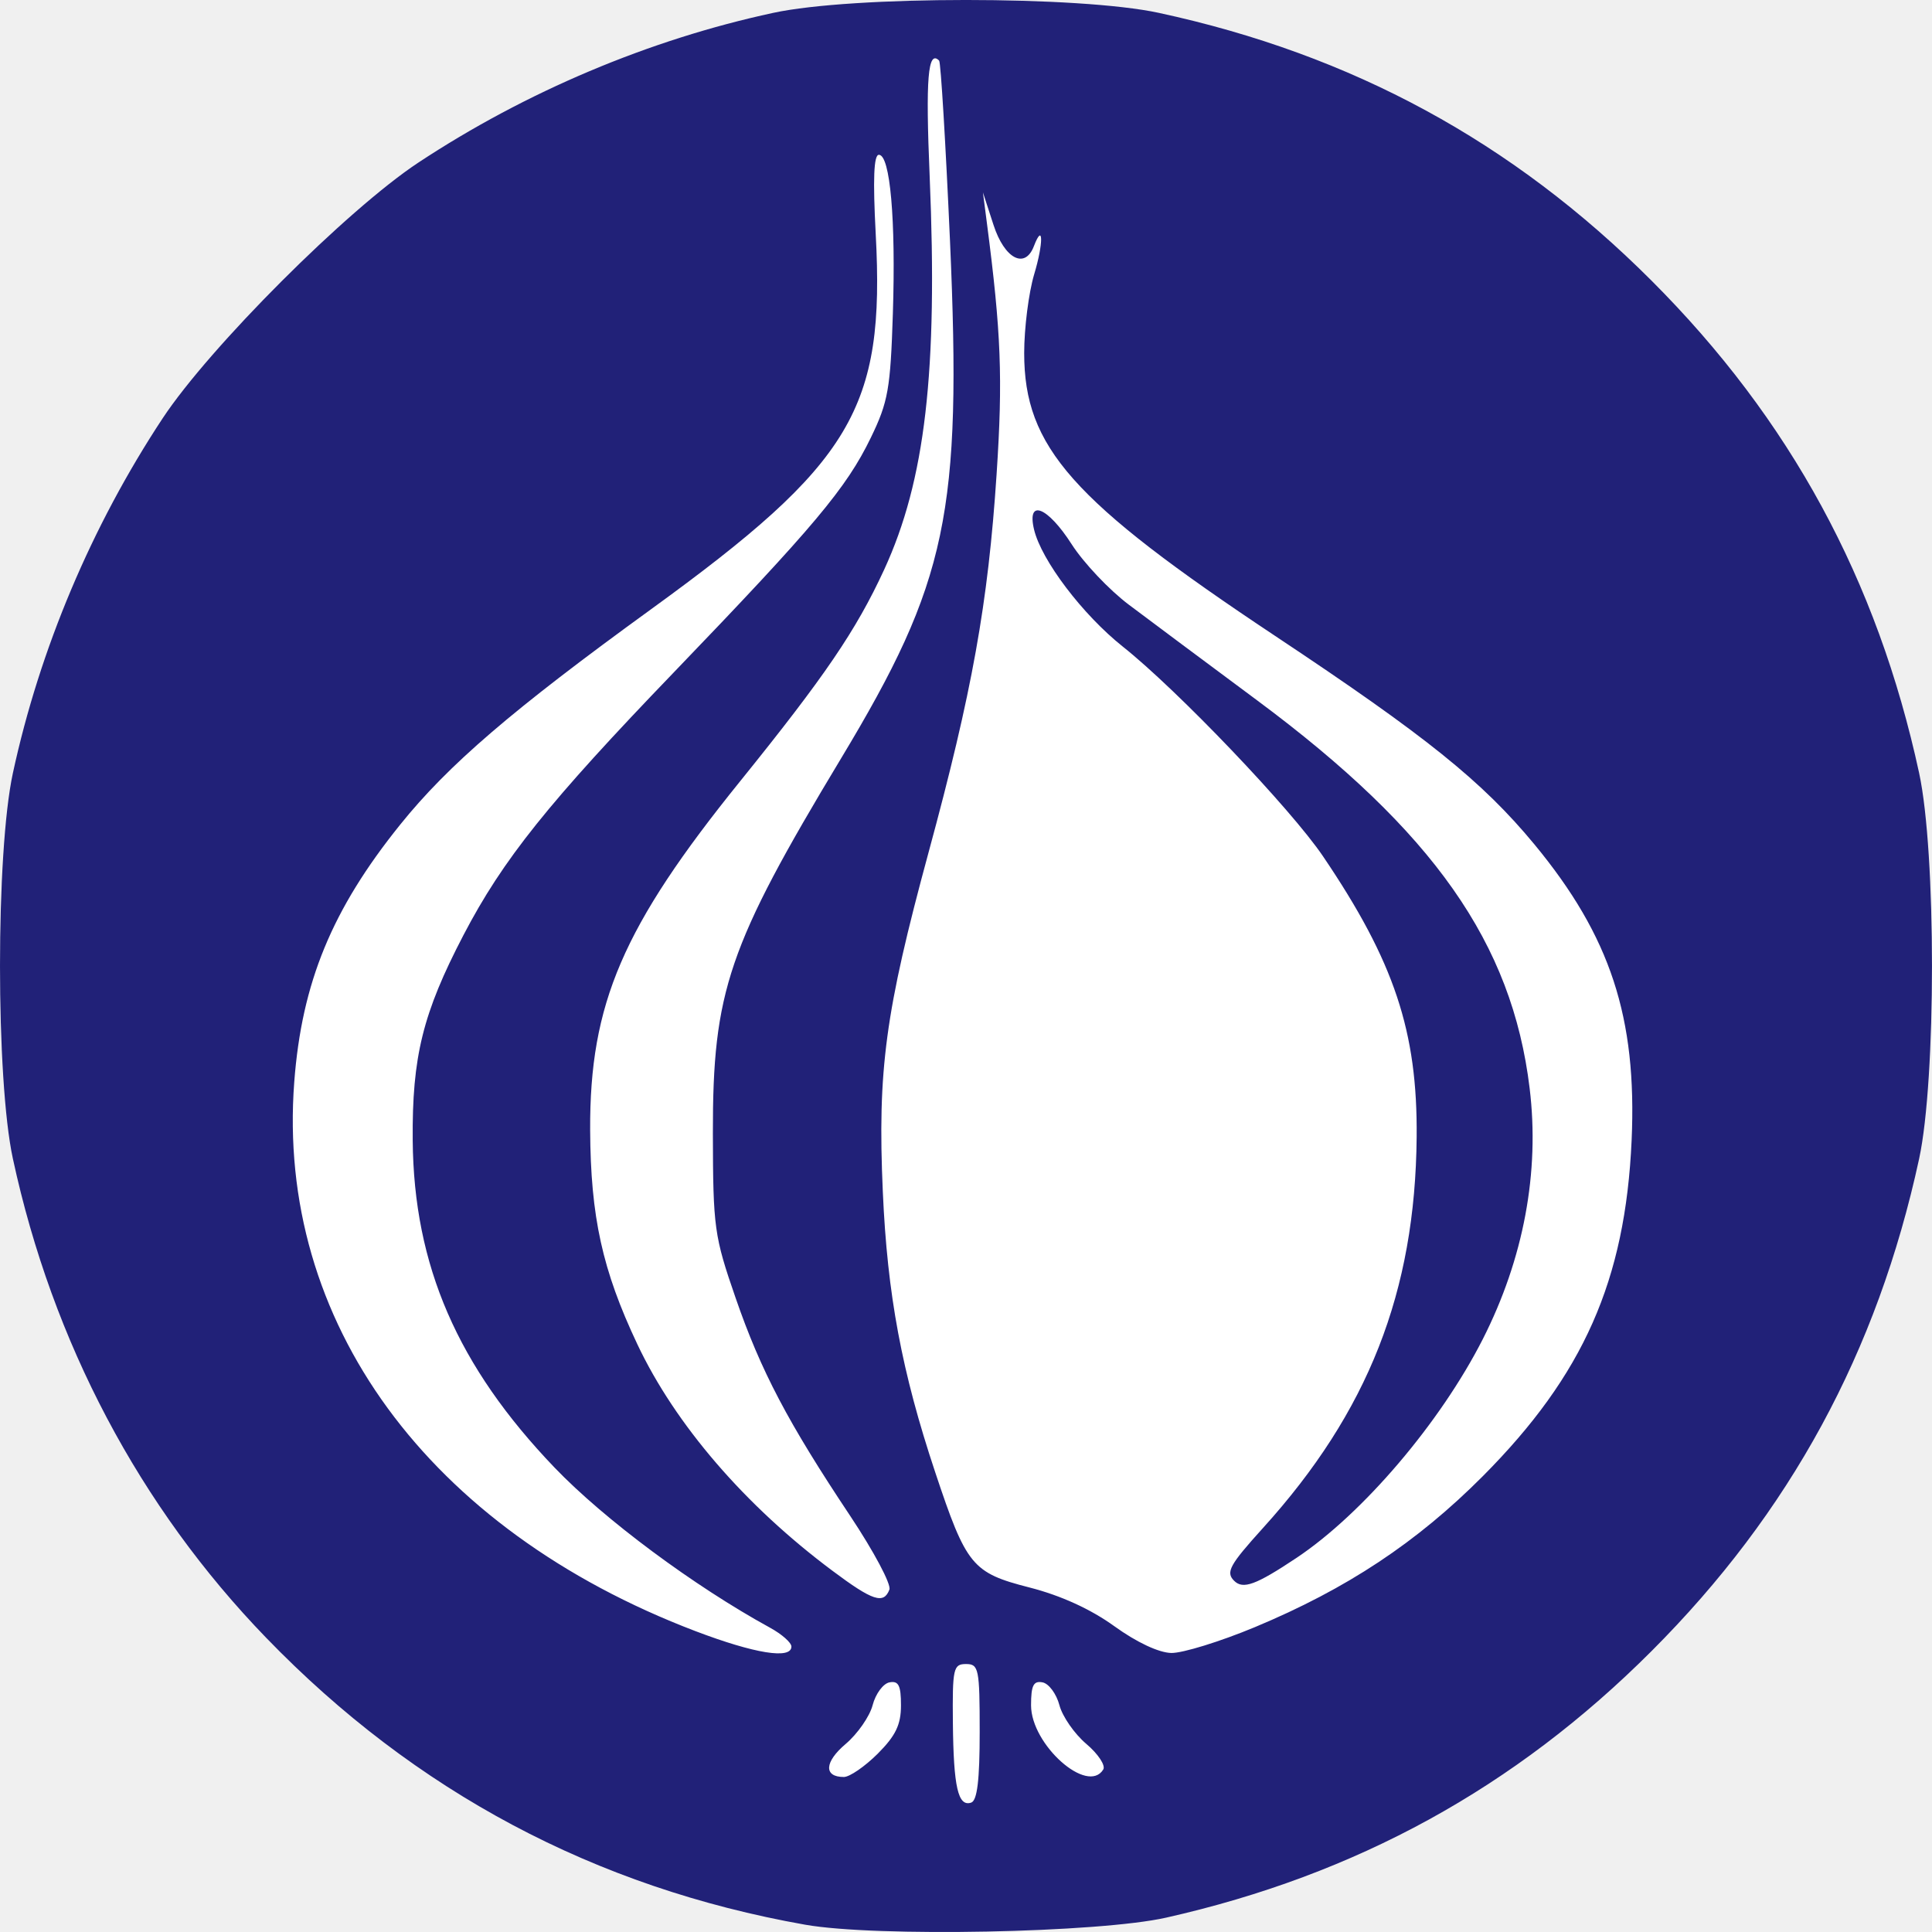
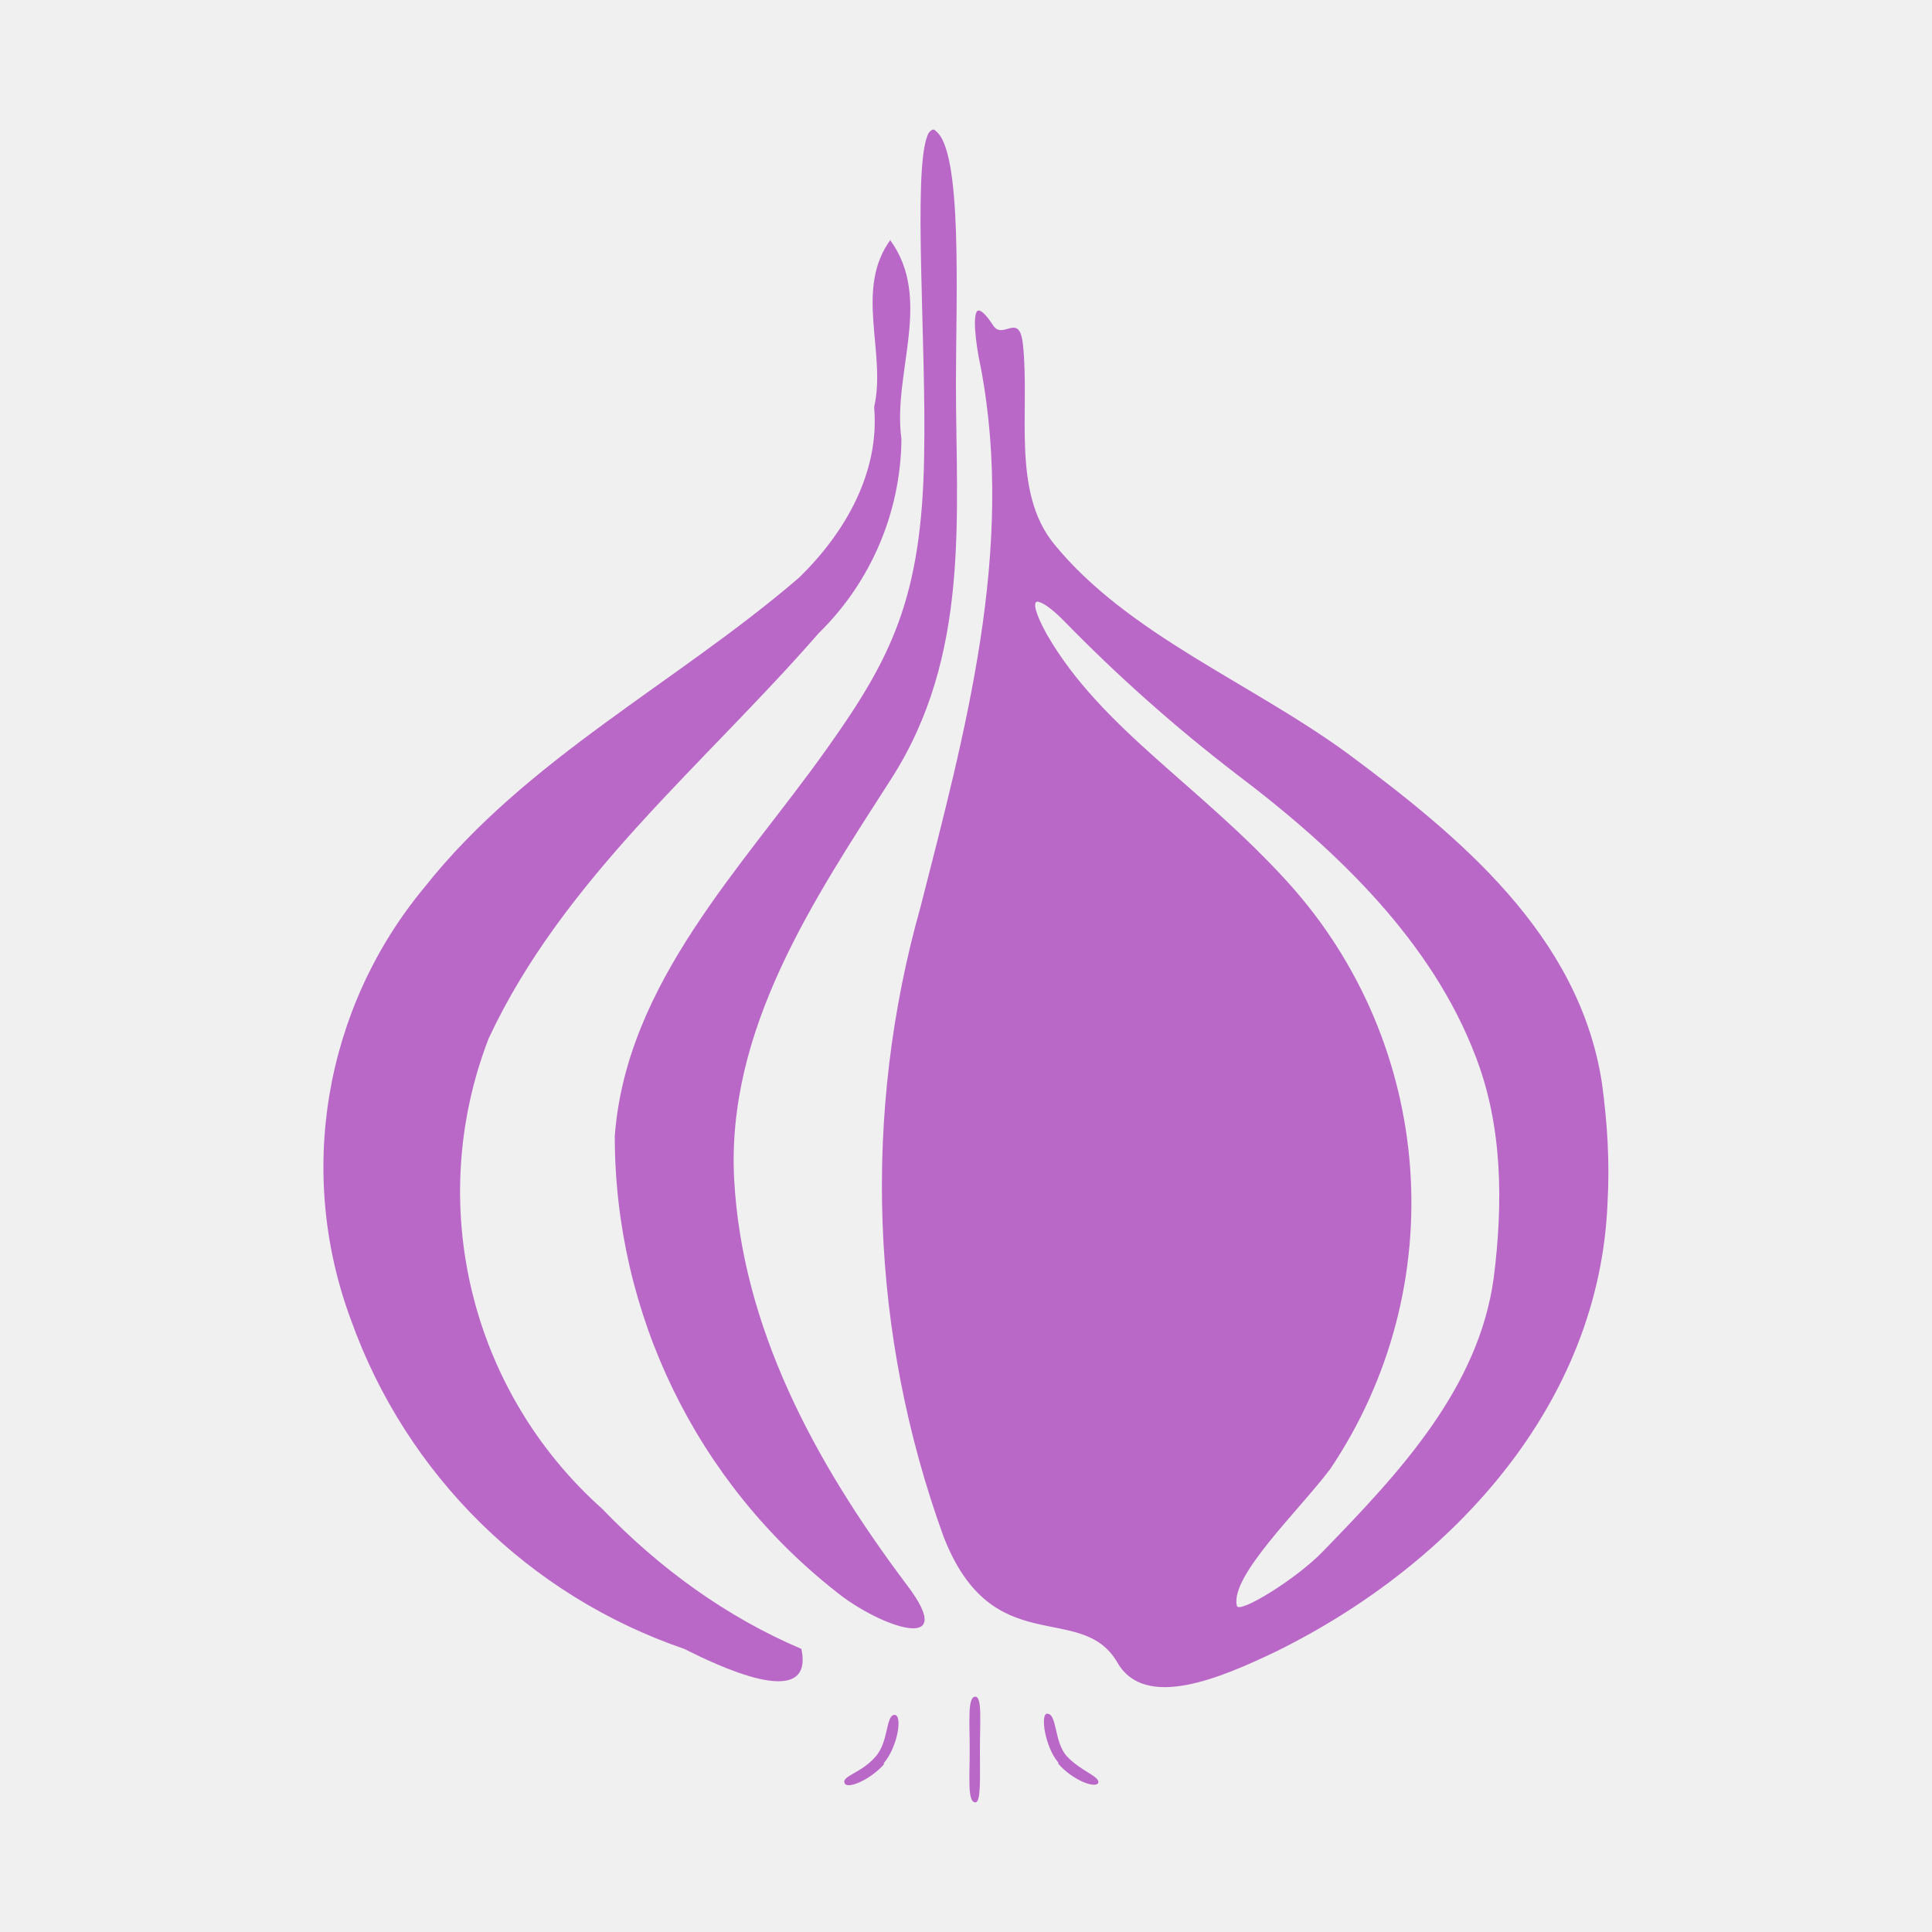
- <svg xmlns="http://www.w3.org/2000/svg" fill="none" viewBox="0 0 128 128">
-   <path d="M121.172 62.878c0-34.048-26.473-61.648-59.135-61.648C29.379 1.23 2.9 28.83 2.9 62.878s26.478 61.651 59.136 61.651c32.662 0 59.135-27.603 59.135-61.651z" fill="#fff" />
-   <path d="M53.34 127.516c-13.91-2.461-25.842-8.812-35.703-19.006C9.25 99.842 3.477 88.928.853 76.763c-1.137-5.256-1.137-20.287 0-25.54C2.629 43 6.075 34.835 10.776 27.714 13.89 23 23.004 13.888 27.716 10.773c7.123-4.7 15.293-8.15 23.514-9.921 5.253-1.137 20.286-1.137 25.543 0C89.58 3.617 100.225 9.4 109.41 18.585c9.187 9.186 14.97 19.828 17.739 32.639 1.133 5.252 1.133 20.283 0 25.54-2.769 12.806-8.552 23.448-17.739 32.634-9.038 9.041-19.55 14.812-32.147 17.65-4.467 1.009-19.238 1.297-23.923.468zm11.567-12.772c0-4.194-.062-4.497-.907-4.497-.838 0-.904.288-.869 3.897.043 4.264.343 5.572 1.211 5.284.401-.132.565-1.491.565-4.684zm-6.757 1.445c1.192-1.196 1.542-1.92 1.542-3.209 0-1.316-.16-1.635-.763-1.519-.417.078-.919.76-1.114 1.507-.194.748-1 1.904-1.783 2.57-1.418 1.196-1.472 2.192-.125 2.192.386 0 1.394-.697 2.243-1.541zm14.943 1.047c.167-.269-.339-1.036-1.122-1.698-.786-.666-1.589-1.822-1.783-2.57-.199-.747-.701-1.429-1.118-1.507-.6-.116-.76.203-.76 1.519 0 2.609 3.743 5.942 4.783 4.256zm-20.66-8.146c0-.261-.634-.822-1.41-1.246-5.054-2.769-10.985-7.176-14.28-10.61-6.433-6.71-9.33-13.388-9.4-21.678-.048-5.54.665-8.43 3.364-13.605 2.609-5.004 5.631-8.78 13.95-17.421 9.287-9.653 11.425-12.2 13.038-15.533 1.148-2.367 1.3-3.231 1.46-8.235.199-6.215-.18-10.506-.927-10.506-.339 0-.401 1.612-.21 5.234.623 11.592-1.53 15.19-14.892 24.881-9.202 6.674-13.424 10.3-16.613 14.264-4.518 5.61-6.52 10.466-7.018 17.05-1.207 15.868 8.848 29.629 26.59 36.385 3.914 1.487 6.348 1.881 6.348 1.02zm30.7-1.285c6.098-2.543 10.736-5.615 15.11-10.007 6.667-6.701 9.439-12.967 9.856-22.242.362-8.134-1.402-13.515-6.437-19.61-3.45-4.173-7.162-7.16-17.174-13.81-13.47-8.953-16.633-12.516-16.633-18.746 0-1.658.3-4.006.662-5.217.623-2.068.608-3.493-.02-1.862-.591 1.546-1.947.837-2.675-1.41l-.7-2.152.264 2.04c.942 7.242 1.06 10.276.642 16.615-.564 8.57-1.616 14.427-4.51 25.076-2.87 10.572-3.387 14.404-3.029 22.476.3 6.825 1.254 11.93 3.474 18.593 2.06 6.183 2.445 6.654 6.235 7.624 2.083.533 4.058 1.433 5.627 2.566 1.476 1.067 2.952 1.76 3.781 1.775.748.012 3.237-.755 5.526-1.709zm-1.371-3.076c-.565-.565-.3-1.048 1.912-3.493 6.97-7.694 10.094-15.641 10.183-25.906.063-6.993-1.483-11.627-6.2-18.593-2.13-3.15-9.634-11.008-13.263-13.893-2.66-2.114-5.398-5.72-5.885-7.76-.494-2.068.892-1.523 2.496.98.787 1.227 2.493 3.03 3.79 4.004 1.296.977 5.132 3.835 8.524 6.355 11.664 8.671 16.859 16.066 18.023 25.672.678 5.556-.397 11.3-3.107 16.634-2.812 5.525-7.937 11.545-12.326 14.477-2.703 1.803-3.556 2.115-4.147 1.523zm-22.837.584c.133-.343-1.036-2.535-2.593-4.875-4.128-6.191-5.924-9.606-7.598-14.454-1.414-4.085-1.492-4.641-1.504-10.883-.015-9.431 1.005-12.422 8.49-24.85 7.057-11.718 8.015-16.258 7.22-34.286-.288-6.46-.611-11.838-.72-11.95-.744-.744-.904 1.172-.627 7.67.545 12.94-.292 20.147-3.018 26.062-1.858 4.026-3.938 7.075-9.53 14.002-7.788 9.637-9.985 14.75-9.946 23.126.031 5.743.806 9.275 3.127 14.185 2.512 5.32 7.135 10.689 12.93 15.011 2.667 1.994 3.391 2.231 3.77 1.242z" fill="#212178" />
+ <svg xmlns="http://www.w3.org/2000/svg" viewBox="0 0 24 24">
+   <path fill="#ba68c8" d="M11.057 2.981c.537.735.028 1.653.141 2.472a3.42 3.42 0 0 1-1.03 2.415c-1.414 1.625-3.165 3.038-4.097 5.03a5.28 5.28 0 0 0 1.412 5.847c.706.735 1.54 1.342 2.472 1.738.17.805-1.088.184-1.455 0A6.7 6.7 0 0 1 4.361 16.4a5.44 5.44 0 0 1 .904-5.368c1.272-1.61 3.136-2.543 4.662-3.857.565-.55 1.003-1.3.932-2.119.156-.678-.254-1.469.212-2.09zm-.07 18.929c-.17.198-.467.325-.495.24-.042-.085.212-.127.381-.325.17-.183.127-.522.24-.522.1 0 .043.395-.14.607zm2.16 0c.17.198.453.31.495.24.028-.085-.212-.141-.395-.339-.156-.184-.113-.523-.24-.523-.085 0-.029.41.14.608zm-1.03.48c-.1 0-.071-.296-.071-.65 0-.367-.028-.663.07-.663.085 0 .057.296.057.663 0 .354.014.65-.057.65m-.495-20.765c.34.24.254 2.077.254 3.136 0 1.653.184 3.376-.805 4.916-.96 1.497-2.048 3.108-1.95 4.972.1 1.837.99 3.504 2.148 5.043.664.876-.353.509-.876.085a7.2 7.2 0 0 1-2.755-5.664c.142-1.907 1.597-3.348 2.628-4.803.805-1.13 1.186-1.879 1.215-3.645.028-1.412-.142-3.531.042-3.983.014-.043.07-.1.099-.057m.537 2.232c-.085 0-.043.396.028.72.424 2.26-.198 4.52-.749 6.682a12.77 12.77 0 0 0 .283 7.826c.607 1.568 1.71.791 2.161 1.568.34.593 1.272.198 1.978-.141 2.232-1.102 4.012-3.108 4.11-5.566.029-.494 0-.989-.07-1.497-.283-1.837-1.78-3.065-3.15-4.083-1.215-.89-2.74-1.483-3.659-2.613-.523-.65-.297-1.638-.381-2.458-.043-.452-.255-.042-.382-.268-.084-.127-.14-.17-.17-.17zm.72 3.616c.057 0 .17.071.325.226a20 20 0 0 0 2.161 1.921c1.272.961 2.43 2.091 2.967 3.504.339.875.339 1.836.226 2.74-.184 1.384-1.187 2.444-2.119 3.404-.339.354-1.06.791-1.074.678-.084-.367.763-1.172 1.159-1.695A5.93 5.93 0 0 0 16 10.962c-1.102-1.214-2.317-1.907-2.995-3.08-.14-.253-.183-.409-.113-.409z" />
</svg>
